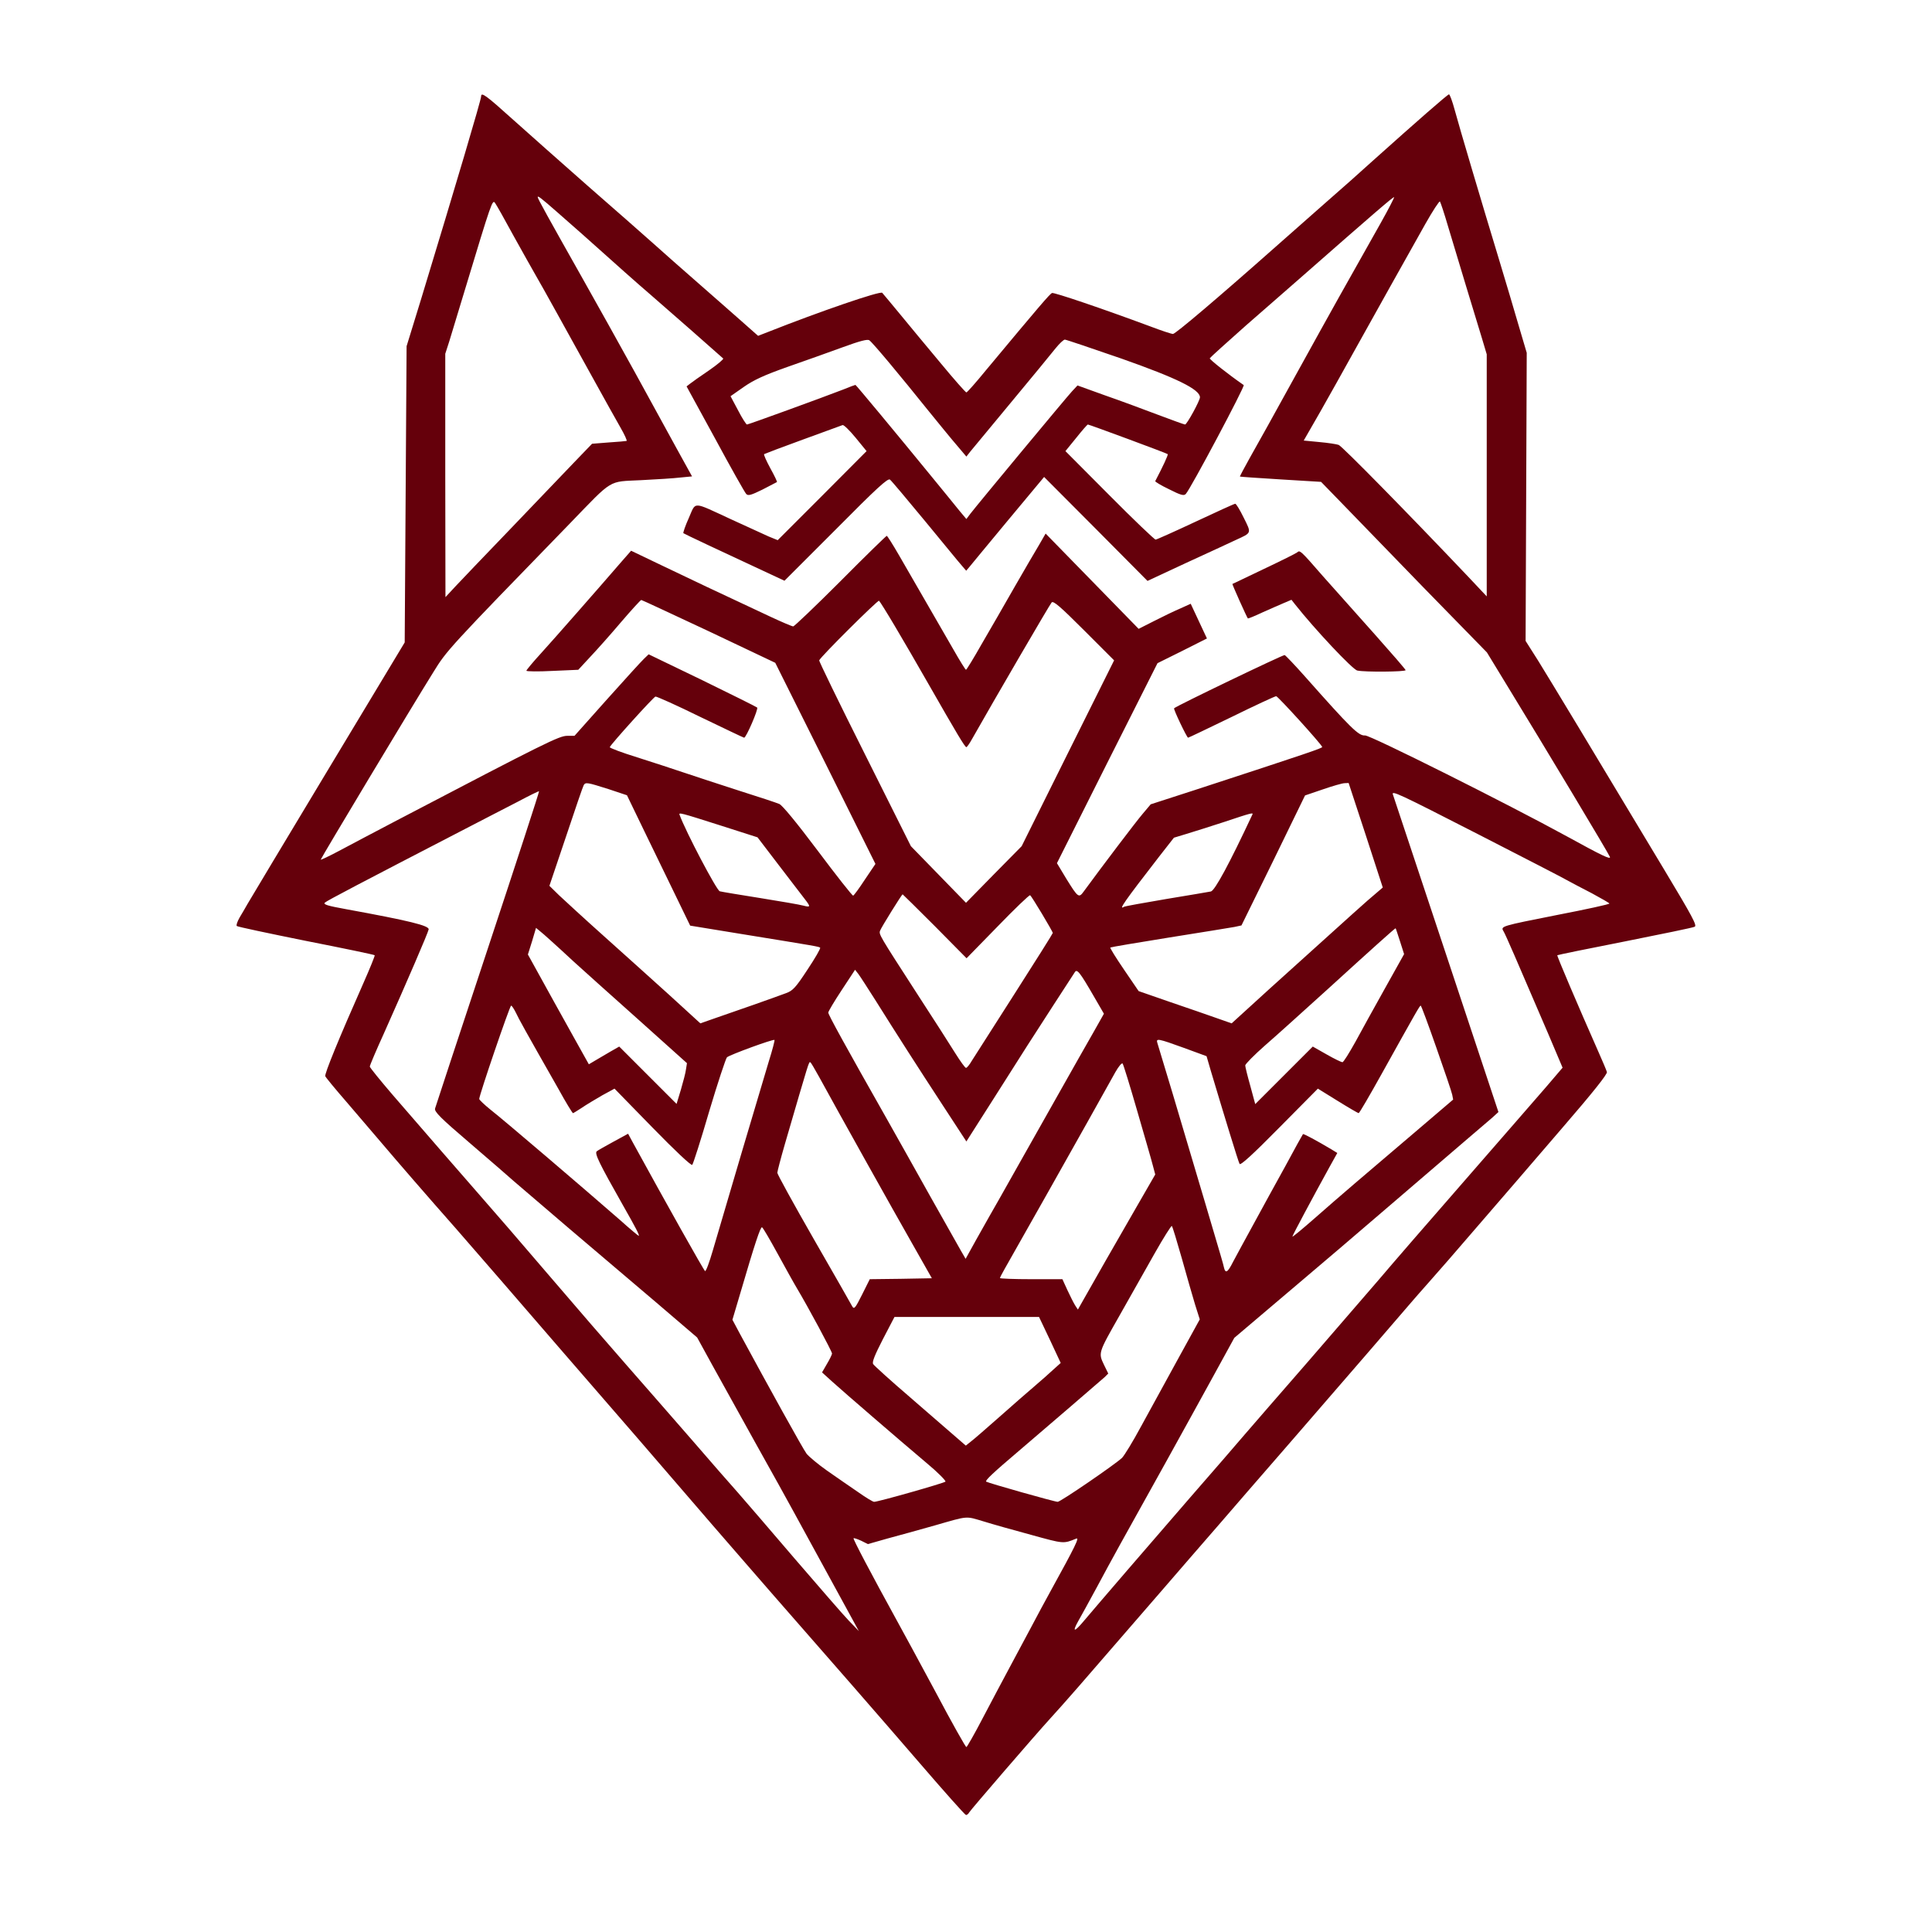
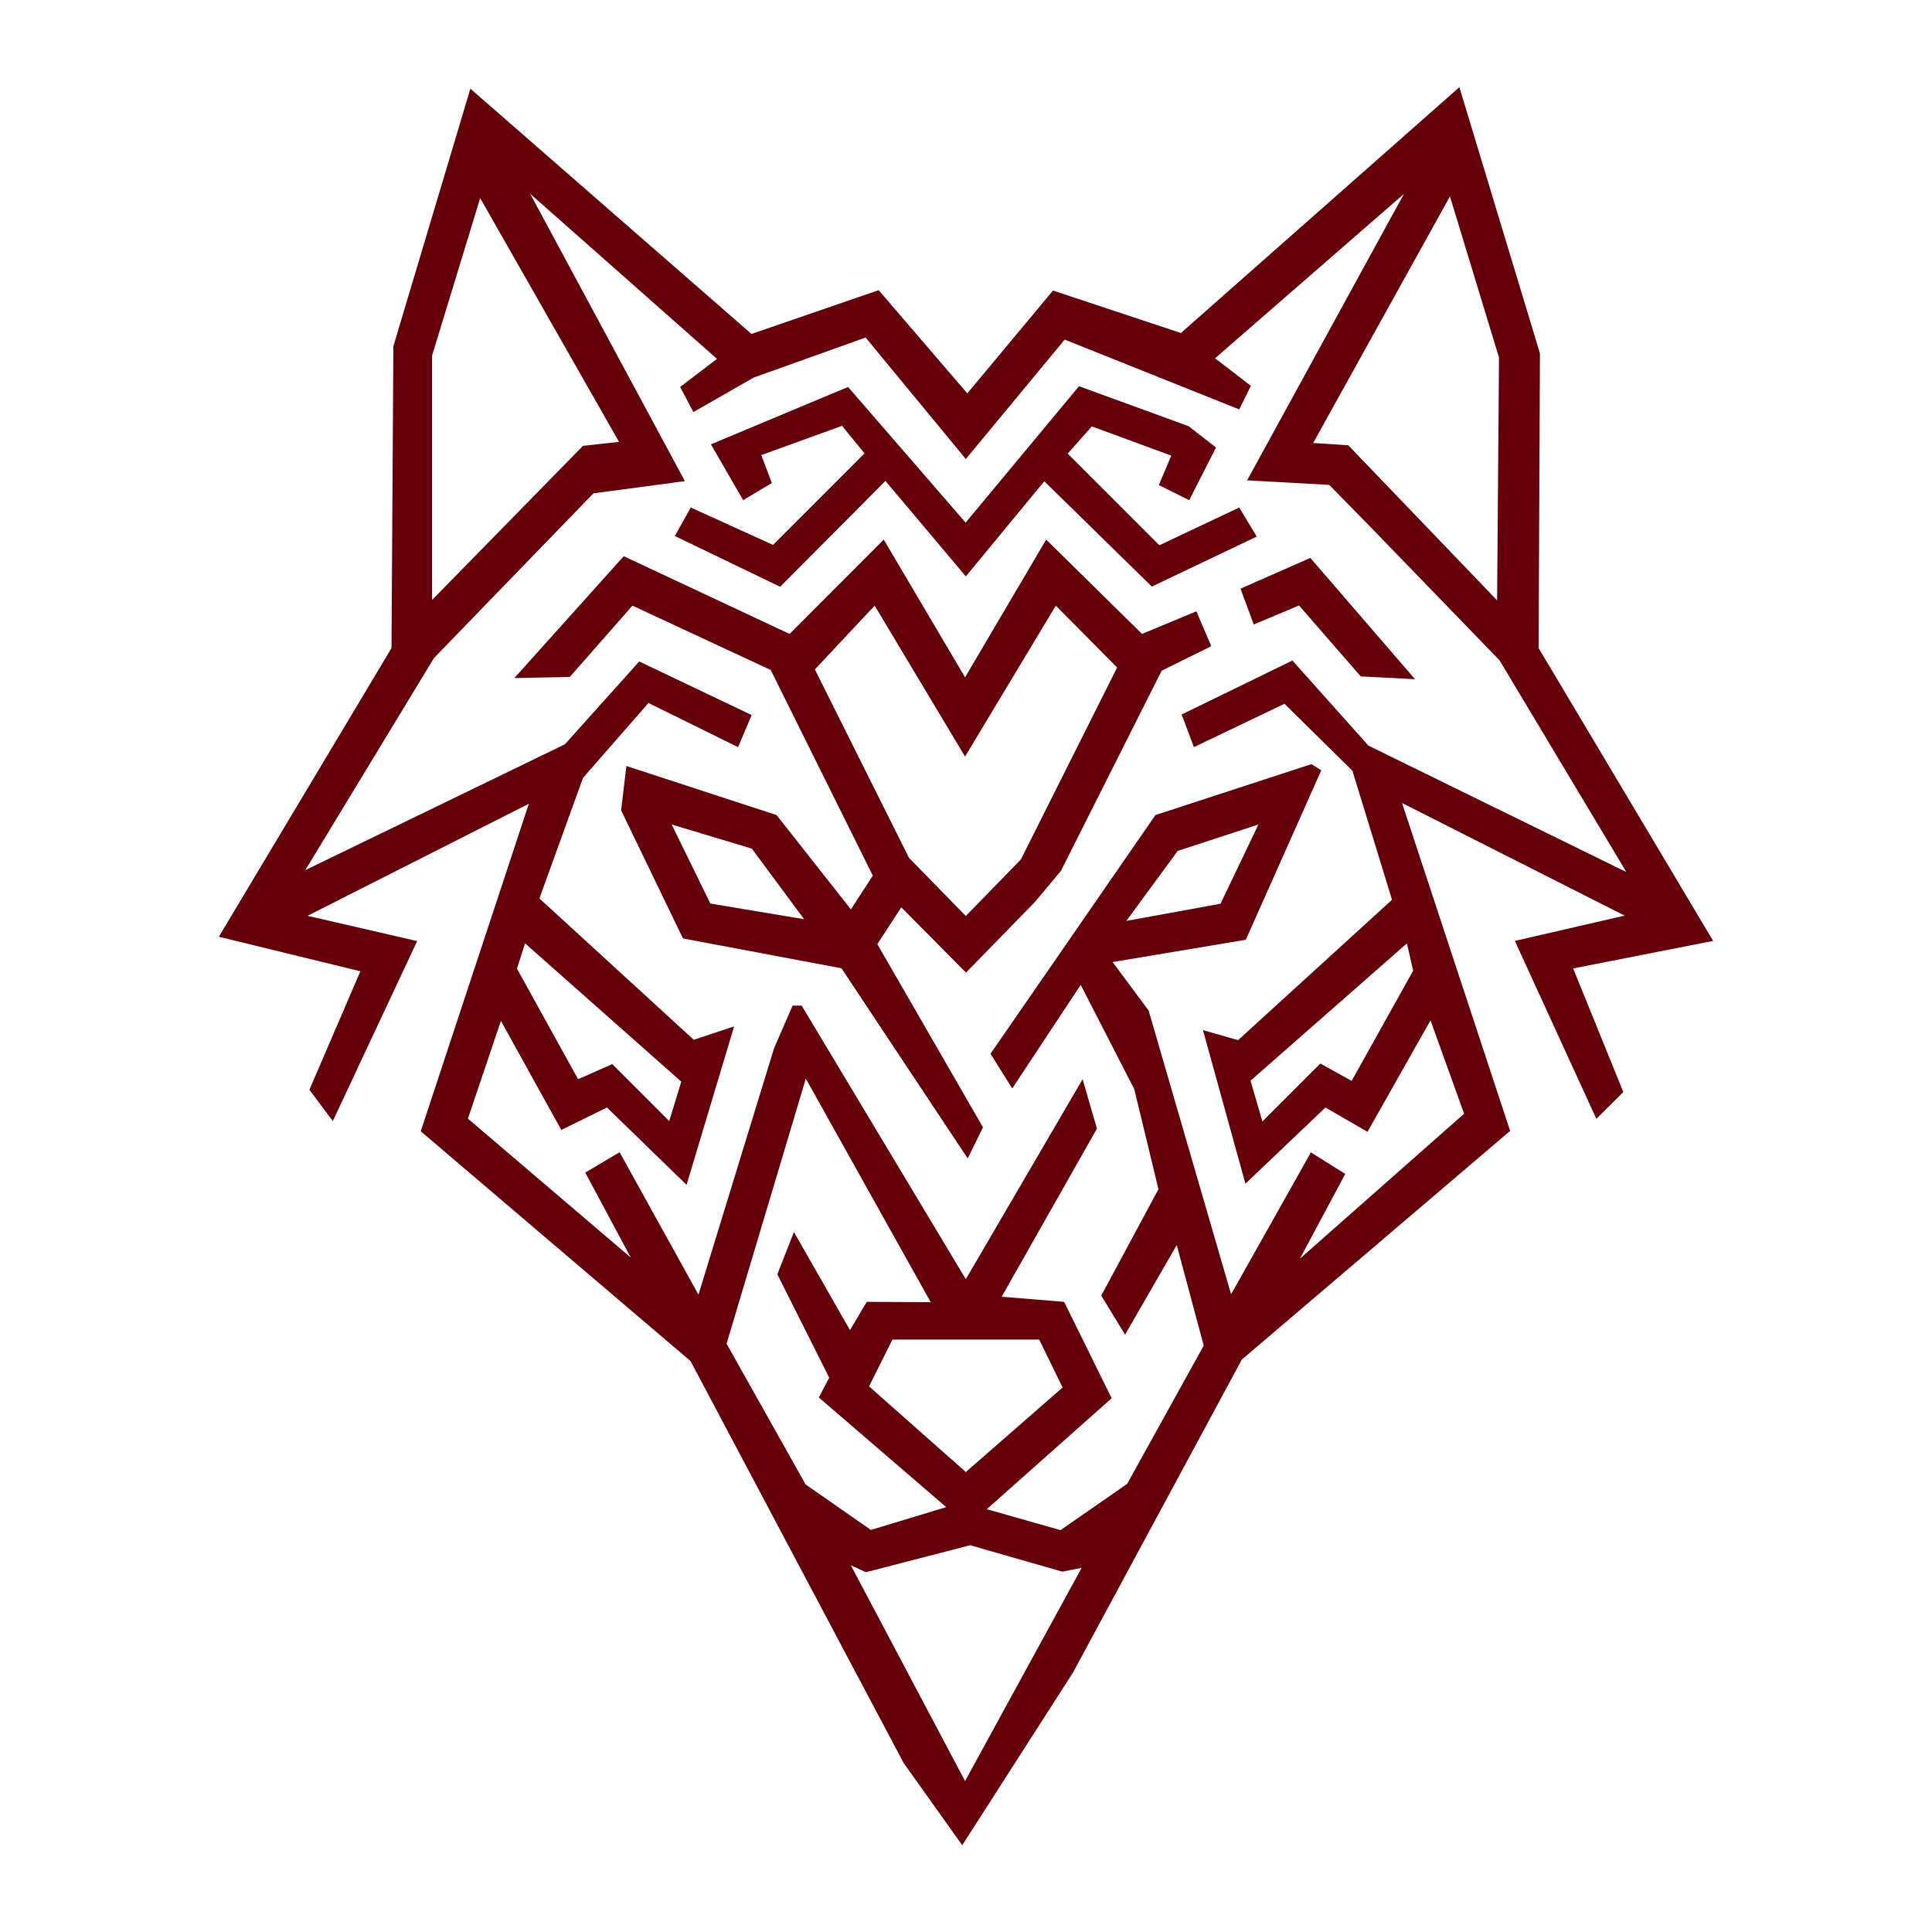
<svg xmlns="http://www.w3.org/2000/svg" version="1.0" width="1024pt" height="1024pt" viewBox="0 0 1024 1024" preserveAspectRatio="xMidYMid meet">
  <g transform="translate(0,1024) scale(0.1,-0.1)" fill="#65000b" stroke="none">
-     <path d="M2550 9729 c0 -18 -131 -459 -318 -1074 l-77 -250 -5 -785 -5 -785 -407 -676 c-224 -372 -415 -691 -426 -710 -11 -19 -29 -51 -42 -72 -12 -21 -19 -41 -15 -45 3 -4 169 -39 367 -79 198 -39 362 -73 364 -76 2 -2 -25 -69 -60 -148 -129 -291 -207 -482 -202 -493 2 -6 53 -68 113 -137 59 -69 142 -166 183 -214 84 -99 243 -283 396 -456 55 -63 162 -186 238 -274 194 -225 429 -496 736 -850 85 -99 260 -301 388 -450 129 -148 271 -313 317 -365 311 -355 572 -654 778 -893 131 -152 242 -277 247 -277 5 0 13 6 17 14 9 15 346 406 428 496 28 30 96 107 151 170 123 142 335 386 429 495 39 45 111 128 160 185 50 57 124 143 165 190 41 48 205 237 365 421 282 325 591 683 643 744 14 17 56 64 92 105 37 41 157 179 266 306 110 127 309 358 442 513 166 192 242 288 239 299 -3 10 -23 58 -45 107 -110 249 -221 509 -218 512 2 2 163 35 357 73 195 39 362 73 371 78 14 6 -12 54 -161 302 -375 625 -607 1009 -669 1109 l-66 104 3 763 3 764 -42 142 c-23 79 -70 238 -105 353 -93 306 -209 697 -235 793 -12 45 -26 82 -30 82 -7 0 -166 -139 -406 -354 -55 -50 -167 -150 -250 -222 -82 -72 -201 -177 -264 -233 -307 -272 -530 -461 -543 -461 -8 0 -63 18 -123 41 -256 95 -507 180 -518 176 -12 -5 -65 -67 -350 -409 -53 -65 -100 -118 -104 -118 -4 0 -66 70 -137 156 -72 86 -168 202 -214 258 -46 56 -89 107 -95 114 -11 11 -331 -99 -604 -207 l-54 -21 -87 77 c-48 43 -153 134 -231 203 -79 69 -187 164 -239 211 -53 47 -208 184 -346 304 -137 121 -316 279 -397 352 -142 128 -168 147 -168 122z m404 -614 c67 -58 176 -155 357 -317 47 -42 109 -96 137 -120 27 -24 124 -108 214 -187 89 -79 166 -147 171 -151 4 -3 -30 -32 -75 -63 -46 -31 -91 -63 -101 -71 l-18 -14 152 -278 c83 -154 157 -285 164 -292 10 -11 25 -7 86 23 41 21 75 39 77 40 2 2 -14 35 -35 73 -21 39 -36 72 -33 75 3 2 95 37 205 77 110 40 205 75 211 77 6 2 37 -28 69 -67 l58 -71 -235 -236 -236 -236 -49 20 c-26 12 -116 53 -199 91 -208 96 -184 95 -223 7 -19 -42 -31 -78 -29 -81 5 -4 187 -90 465 -219 l71 -33 273 273 c216 218 275 272 286 263 8 -6 91 -105 186 -220 95 -115 182 -222 195 -236 l23 -27 17 20 c9 12 102 123 206 249 l190 228 274 -275 274 -276 206 96 c114 52 232 107 262 121 85 39 84 34 42 118 -20 41 -40 74 -45 74 -5 0 -99 -43 -210 -95 -111 -52 -207 -95 -212 -95 -6 0 -116 105 -244 234 l-234 235 57 70 c31 39 59 71 62 71 7 0 418 -152 423 -157 4 -3 -26 -67 -66 -143 -2 -3 31 -23 73 -43 63 -32 79 -36 89 -25 25 26 315 572 307 577 -81 56 -182 136 -180 142 2 4 89 83 193 175 105 91 233 204 285 249 394 346 495 433 499 430 2 -2 -30 -64 -71 -137 -188 -333 -257 -456 -443 -793 -109 -198 -222 -402 -252 -454 -29 -52 -52 -95 -51 -97 2 -1 99 -8 216 -15 l214 -13 102 -105 c56 -58 254 -262 439 -453 l338 -346 106 -174 c202 -330 540 -893 546 -910 5 -16 -46 9 -228 109 -314 172 -1043 537 -1070 535 -34 -3 -75 38 -319 313 -54 61 -102 111 -107 113 -7 3 -575 -270 -586 -282 -5 -4 68 -156 74 -156 3 0 107 50 231 110 124 61 230 110 236 110 10 -1 237 -251 244 -269 2 -6 -71 -31 -671 -227 l-238 -77 -43 -51 c-35 -41 -211 -273 -312 -411 -26 -36 -30 -33 -92 67 l-50 83 266 530 267 530 131 65 131 66 -43 92 -43 92 -55 -25 c-31 -13 -93 -43 -138 -66 l-83 -42 -246 252 -247 253 -34 -59 c-19 -32 -78 -132 -130 -223 -52 -91 -130 -227 -174 -302 -43 -76 -81 -138 -84 -138 -3 0 -33 48 -67 108 -61 106 -175 303 -288 499 -33 57 -62 103 -65 103 -3 0 -114 -108 -245 -240 -132 -132 -245 -240 -251 -240 -6 0 -60 23 -120 51 -289 135 -422 198 -574 271 l-165 79 -50 -57 c-128 -148 -357 -409 -427 -486 -43 -47 -78 -89 -78 -93 0 -4 62 -5 138 -1 l137 6 63 68 c35 37 109 120 164 185 55 64 103 117 107 117 3 0 164 -75 358 -166 l352 -167 266 -533 265 -533 -56 -83 c-30 -46 -58 -84 -62 -85 -4 -2 -88 105 -187 237 -112 149 -189 243 -205 249 -14 6 -110 38 -215 71 -104 34 -235 76 -290 95 -55 19 -167 55 -248 81 -81 25 -147 50 -145 54 6 16 231 265 242 268 7 1 114 -47 238 -108 125 -60 229 -110 232 -110 11 0 77 153 69 160 -5 4 -135 69 -291 145 l-284 137 -24 -23 c-14 -13 -102 -110 -197 -216 l-172 -193 -38 0 c-43 0 -110 -33 -907 -450 -118 -62 -257 -135 -307 -162 -51 -27 -93 -47 -93 -44 0 6 481 808 596 992 72 117 77 123 724 789 233 241 201 221 378 230 81 4 175 10 208 14 l62 6 -80 145 c-44 80 -144 262 -222 405 -79 143 -203 366 -276 495 -185 328 -240 427 -240 435 0 9 15 -2 104 -80z m-232 -125 c47 -85 99 -177 115 -205 16 -27 68 -120 115 -205 47 -85 133 -240 191 -345 57 -104 123 -221 145 -260 22 -38 37 -71 33 -72 -3 -1 -46 -5 -94 -8 l-89 -7 -102 -106 c-56 -59 -208 -217 -337 -352 -130 -135 -259 -270 -287 -300 l-51 -55 -1 645 0 645 21 65 c11 36 49 162 85 280 140 463 144 474 158 454 8 -11 52 -89 98 -174z m4953 50 c21 -69 63 -210 95 -315 32 -104 70 -229 84 -276 l26 -87 0 -642 0 -641 -97 103 c-317 334 -670 694 -688 700 -11 4 -57 11 -102 15 l-83 8 89 155 c48 85 124 220 168 300 111 200 301 539 387 692 39 69 74 123 78 120 3 -4 23 -63 43 -132z m-2961 -724 c51 -61 142 -172 201 -246 60 -74 131 -161 158 -192 l49 -58 22 28 c12 15 110 133 217 262 107 129 212 256 233 283 21 26 43 47 50 47 6 0 142 -46 301 -101 292 -103 415 -163 415 -205 0 -17 -69 -144 -79 -144 -4 0 -68 23 -142 51 -74 28 -200 75 -281 103 l-147 53 -29 -31 c-29 -31 -498 -596 -539 -649 l-21 -28 -36 43 c-19 24 -83 102 -141 173 -196 240 -408 495 -411 495 -2 0 -32 -11 -66 -25 -111 -43 -501 -185 -509 -185 -4 0 -26 34 -47 75 l-40 75 70 49 c53 37 107 62 231 106 89 31 221 78 292 104 93 34 134 45 143 37 8 -5 55 -59 106 -120z m28 -1393 c42 -70 121 -207 176 -303 155 -271 196 -340 204 -340 3 0 17 19 30 43 120 212 413 715 422 724 9 10 47 -23 171 -147 l160 -160 -245 -492 -245 -493 -148 -150 -147 -150 -146 150 -146 150 -244 488 c-135 269 -244 493 -242 497 6 18 310 320 317 316 4 -3 41 -62 83 -133z m-1518 -865 l99 -33 87 -180 c48 -99 123 -254 168 -346 l80 -165 263 -43 c413 -67 419 -68 426 -74 3 -4 -27 -56 -67 -116 -63 -96 -78 -112 -114 -125 -58 -22 -286 -102 -377 -133 l-77 -27 -163 149 c-90 81 -247 223 -349 314 -102 91 -208 189 -237 216 l-51 50 88 261 c48 144 90 267 94 273 10 16 19 14 130 -21z m4015 -245 l90 -277 -42 -36 c-40 -33 -93 -81 -556 -499 l-203 -185 -77 27 c-42 15 -152 53 -246 85 l-170 59 -77 113 c-43 63 -76 116 -73 118 2 2 143 26 312 53 169 27 325 52 346 56 l37 8 169 344 168 345 94 32 c52 18 104 33 116 33 l21 1 91 -277z m-4653 -599 c-151 -456 -277 -838 -280 -849 -5 -17 28 -50 186 -185 106 -91 210 -181 232 -201 23 -20 154 -132 291 -249 138 -117 347 -295 465 -395 l215 -184 84 -153 c47 -84 150 -270 229 -413 80 -143 169 -303 197 -355 145 -265 290 -531 317 -580 l30 -55 -53 55 c-29 30 -158 179 -288 330 -129 151 -265 309 -301 350 -37 41 -145 165 -240 275 -96 110 -251 288 -345 395 -94 107 -281 323 -415 480 -134 157 -305 355 -380 440 -135 154 -213 245 -448 516 -67 78 -122 146 -122 151 0 6 33 84 74 174 124 278 234 533 238 553 3 20 -103 46 -437 107 -99 18 -123 25 -113 35 12 11 192 105 723 380 105 54 239 124 300 155 60 32 111 57 112 55 2 -2 -120 -376 -271 -832z m5247 605 c238 -122 450 -231 472 -244 22 -12 82 -44 133 -70 50 -27 92 -51 92 -54 0 -4 -124 -31 -274 -60 -303 -60 -303 -60 -287 -87 11 -18 66 -145 238 -546 l75 -177 -88 -103 c-49 -57 -242 -278 -429 -493 -187 -214 -394 -453 -459 -530 -66 -77 -235 -272 -375 -434 -141 -162 -290 -333 -331 -381 -41 -48 -172 -200 -291 -336 -216 -249 -488 -565 -564 -655 -51 -61 -64 -62 -30 -1 15 26 60 108 100 182 76 142 129 238 367 665 79 143 193 349 252 457 l108 197 112 95 c61 52 177 150 257 218 80 67 289 246 465 397 175 150 359 308 408 350 49 42 105 90 124 106 l34 31 -277 834 c-153 459 -280 841 -282 848 -10 25 28 7 450 -209z m-4018 47 l200 -64 110 -144 c61 -79 122 -160 138 -180 35 -45 34 -48 -5 -38 -18 5 -121 23 -228 40 -107 17 -204 33 -215 36 -16 3 -180 315 -213 405 -6 14 3 12 213 -55z m2823 57 c-122 -261 -199 -403 -220 -408 -12 -2 -119 -21 -237 -40 -118 -20 -218 -38 -223 -41 -32 -20 0 26 185 265 l79 101 66 20 c37 11 128 40 202 64 143 48 154 50 148 39z m-1683 -592 l168 -170 165 169 c90 93 168 168 172 165 8 -5 120 -192 120 -200 0 -3 -91 -148 -203 -323 -111 -174 -213 -334 -226 -354 -12 -21 -26 -38 -31 -38 -5 0 -30 35 -57 78 -26 42 -115 181 -197 307 -208 322 -209 323 -201 343 6 17 115 192 119 192 1 0 78 -76 171 -169z m-2035 -77 c25 -22 79 -72 120 -110 42 -38 194 -175 339 -304 l262 -235 -5 -32 c-2 -18 -15 -67 -27 -108 l-23 -76 -152 152 -152 152 -49 -28 c-26 -15 -62 -36 -80 -47 l-32 -19 -24 43 c-14 24 -86 155 -162 291 l-137 248 22 70 21 71 17 -14 c9 -7 37 -31 62 -54z m4500 -2 l22 -69 -100 -179 c-55 -98 -126 -227 -158 -286 -33 -59 -63 -108 -69 -108 -5 0 -43 18 -83 41 l-74 42 -152 -152 -153 -153 -26 96 c-15 53 -27 102 -27 109 0 7 47 55 105 106 58 50 207 185 333 299 227 207 355 322 359 322 1 0 11 -31 23 -68z m-2781 -312 c116 -185 223 -352 357 -557 l126 -193 142 223 c77 122 159 250 181 285 22 34 85 132 140 217 55 85 105 162 111 171 12 21 26 4 104 -131 l51 -88 -57 -101 c-82 -143 -238 -421 -398 -704 -75 -134 -143 -253 -150 -265 -7 -12 -39 -69 -71 -126 l-57 -103 -25 43 c-14 24 -87 154 -163 289 -75 135 -179 319 -230 410 -220 388 -310 552 -310 563 0 6 32 60 71 119 l71 108 18 -23 c9 -12 49 -74 89 -137z m-1905 -67 c17 -36 45 -87 226 -405 39 -71 74 -128 77 -128 2 0 23 13 46 28 23 16 72 45 108 66 l66 36 202 -207 c117 -120 205 -203 210 -197 5 5 46 133 90 284 45 151 88 280 94 286 14 13 246 98 252 92 2 -2 -11 -53 -30 -113 -37 -122 -246 -827 -297 -1003 -18 -62 -36 -111 -41 -109 -6 2 -209 364 -382 680 l-26 48 -77 -42 c-42 -23 -83 -46 -89 -51 -13 -11 13 -64 137 -283 70 -123 92 -165 85 -165 -2 0 -47 37 -98 83 -196 171 -610 525 -689 587 -31 25 -57 50 -58 55 -1 18 162 495 169 495 4 0 15 -17 25 -37z m4879 -186 c43 -122 81 -234 84 -249 l5 -26 -198 -169 c-280 -238 -402 -342 -536 -460 -65 -57 -118 -101 -118 -97 0 6 113 217 198 371 l40 72 -31 19 c-77 46 -148 84 -151 81 -2 -2 -44 -78 -93 -169 -50 -91 -127 -230 -170 -310 -44 -80 -92 -169 -107 -197 -29 -58 -41 -65 -49 -30 -2 12 -23 83 -45 157 -22 74 -81 275 -132 445 -76 257 -116 391 -176 588 -8 25 6 22 141 -27 l120 -44 23 -79 c70 -234 145 -480 152 -492 5 -9 66 46 211 193 l204 206 105 -65 c58 -36 108 -65 111 -65 4 0 58 93 122 208 187 336 202 362 207 362 3 0 40 -100 83 -223z m-3272 -154 c96 -176 400 -720 496 -888 l102 -180 -164 -3 -165 -2 -41 -82 c-36 -72 -42 -79 -52 -62 -5 10 -97 171 -204 357 -106 185 -193 343 -193 351 0 7 18 76 40 152 133 456 126 434 135 434 2 0 23 -35 46 -77z m1687 -183 c39 -135 77 -265 83 -290 l12 -45 -98 -170 c-108 -187 -236 -411 -282 -493 l-30 -53 -15 23 c-8 13 -26 49 -41 81 l-26 57 -165 0 c-92 0 -166 3 -166 6 0 3 11 24 24 47 131 231 346 612 441 782 65 116 131 234 147 263 17 30 34 50 38 45 4 -4 39 -118 78 -253z m236 -780 c25 -91 57 -200 70 -244 l25 -79 -116 -211 c-64 -116 -151 -276 -195 -356 -43 -80 -89 -155 -101 -167 -37 -35 -326 -233 -341 -233 -16 0 -366 99 -379 107 -8 5 39 49 171 161 137 117 436 374 457 393 l19 19 -22 45 c-31 65 -32 62 81 261 56 99 140 248 187 331 47 83 88 148 91 145 4 -4 27 -81 53 -172z m-2144 28 c40 -73 87 -158 105 -188 58 -97 185 -333 185 -344 0 -5 -12 -30 -27 -55 l-26 -45 54 -49 c63 -57 347 -302 501 -432 59 -49 103 -94 99 -98 -8 -8 -356 -107 -378 -107 -7 0 -46 24 -87 53 -42 28 -114 79 -162 112 -47 33 -96 74 -109 90 -19 25 -202 356 -353 635 l-40 75 43 145 c75 256 106 350 114 345 5 -2 41 -64 81 -137z m1445 -460 l57 -122 -39 -35 c-21 -20 -68 -61 -103 -91 -35 -30 -118 -102 -183 -160 -66 -58 -132 -116 -148 -128 l-30 -24 -52 45 c-29 25 -137 119 -241 209 -104 89 -193 170 -198 178 -7 11 9 49 52 133 l61 117 383 0 383 0 58 -122z m-351 -962 c45 -14 158 -46 251 -71 174 -48 171 -48 239 -20 19 8 -4 -39 -134 -275 -26 -47 -73 -134 -105 -195 -32 -60 -84 -157 -115 -215 -31 -58 -94 -176 -139 -262 -45 -87 -86 -158 -89 -158 -4 0 -77 129 -161 288 -85 158 -178 330 -207 382 -134 244 -234 433 -230 437 2 2 20 -4 40 -13 l36 -18 102 29 c57 15 171 47 253 70 181 52 161 50 259 21z" />
-     <path d="M6875 7312 c-6 -5 -84 -44 -175 -87 -91 -43 -166 -80 -168 -80 -2 -2 76 -176 82 -183 2 -1 37 13 77 32 41 18 92 41 114 50 l40 17 18 -23 c106 -134 306 -347 331 -352 41 -9 256 -7 256 2 0 4 -73 88 -161 187 -89 99 -213 240 -278 312 -120 138 -121 138 -136 125z" />
+     <path d="M5100 460 L5687 1375 L6582 3034 L8004 4246 L7431 5984 L8611 5387 L8029 5253 L8461 4310 L8604 4452 L8338 5107 L9080 5253 L8155 6805 L8162 8367 L7735 9778 L6259 8475 L5581 8700 L5127 8155 L4657 8702 L3983 8470 L2493 9770 L2085 8405 L2075 6805 L1160 5275 L1910 5092 L1640 4464 L1764 4298 L2211 5252 L1630 5386 L2803 5980 L2230 4244 L3660 3026 L4790 895 Z M5230 2241 L5892 2829 L5640 3340 L5309 3367 L5814 4258 L5738 4520 L5119 3460 L4249 4910 L4201 4910 L4103 4685 L3702 3378 L3284 4133 L3102 4025 L3343 3575 L2480 4311 L2655 4829 L2975 4251 L3217 4370 L3639 3960 L3891 4800 L3677 4729 L2859 5478 L3090 6117 L3437 6514 L3912 6280 L3984 6450 L3388 6734 L2994 6295 L1618 5628 L2300 6752 L3145 7625 L3630 7690 L2810 9213 L3800 8338 L3605 8189 L3675 8056 L3995 8239 L4588 8451 L5119 7807 L5643 8440 L6568 8070 L6630 8195 L6440 8341 L7441 9212 L6610 7694 L7045 7670 L7256 7455 L7948 6740 L8620 5618 L7253 6288 L6850 6739 L6263 6453 L6328 6280 L6808 6510 L7168 6155 L7378 5471 L6562 4727 L6376 4780 L6601 3966 L7025 4370 L7248 4241 L7582 4832 L7760 4337 L6890 3569 L7130 4018 L6948 4132 L6525 3380 L6088 4884 L5897 5141 L6603 5259 L7003 6157 L6951 6190 L6124 5920 L5250 4655 L5365 4471 L5728 5020 L6012 4467 L6140 3937 L5837 3373 L5963 3166 L6237 3641 L6380 3108 L5974 2375 L5621 2130 Z M7935 7058 L7146 7880 L6960 7892 L7685 9199 L7945 8345 Z M2290 7060 L2290 8355 L2545 9190 L3281 7898 L3090 7877 Z M5970 5359 L6242 5730 L6670 5870 L6469 5450 Z M3547 4298 L3245 4600 L3064 4520 L2740 5106 L2783 5240 L3611 4507 Z M6691 4296 L6628 4512 L7457 5240 L7490 5095 L7164 4511 L6998 4603 Z M4616 2131 L4270 2372 L3851 3118 L4271 4523 L4933 3338 L4594 3340 L4505 3190 L4208 3710 L4120 3486 L4395 2938 L4340 2833 L5015 2252 Z M5632 2886 L5119 2438 L4606 2892 L4730 3140 L5508 3140 Z M5115 800 L4510 1943 L4590 1907 L5142 2050 L5630 1910 L5733 1930 Z" />
+     <path d="M3577 7399 L4135 7130 L4693 7691 L5119 7185 L5535 7689 L6105 7131 L6661 7396 L6568 7550 L6145 7350 L5659 7836 L5787 7980 L6208 7825 L6142 7669 L6303 7589 L6445 7868 L6300 7981 L5719 8193 L5118 7470 L4495 8189 L3768 7885 L3939 7589 L4091 7680 L4035 7828 L4463 7983 L4582 7837 L4097 7352 L3661 7550 Z" />
+     <path d="M3306 7292 L2726 6646 L3020 6652 L3352 7030 L4085 6689 L4626 5599 L4510 5420 L4116 5920 L3320 6180 L3292 5945 L3620 5266 L4460 5108 L5129 4100 L5210 4265 L4650 5236 L4777 5431 L5120 5085 L5485 5459 L5623 5624 L6157 6685 L6420 6815 L6341 7000 L6053 6880 L5545 7380 L5115 6650 L4684 7380 L4185 6880 Z M5119 5385 L4818 5693 L4319 6692 L4636 7030 L5115 6230 L5596 7030 L5921 6702 L5411 5685 Z M4262 5368 L3765 5451 L3560 5870 L3985 5742 Z" />
+     <path d="M6575 7120 L6645 6930 L6885 7031 L7212 6655 L7500 6640 L6945 7283 Z" />
  </g>
</svg>
